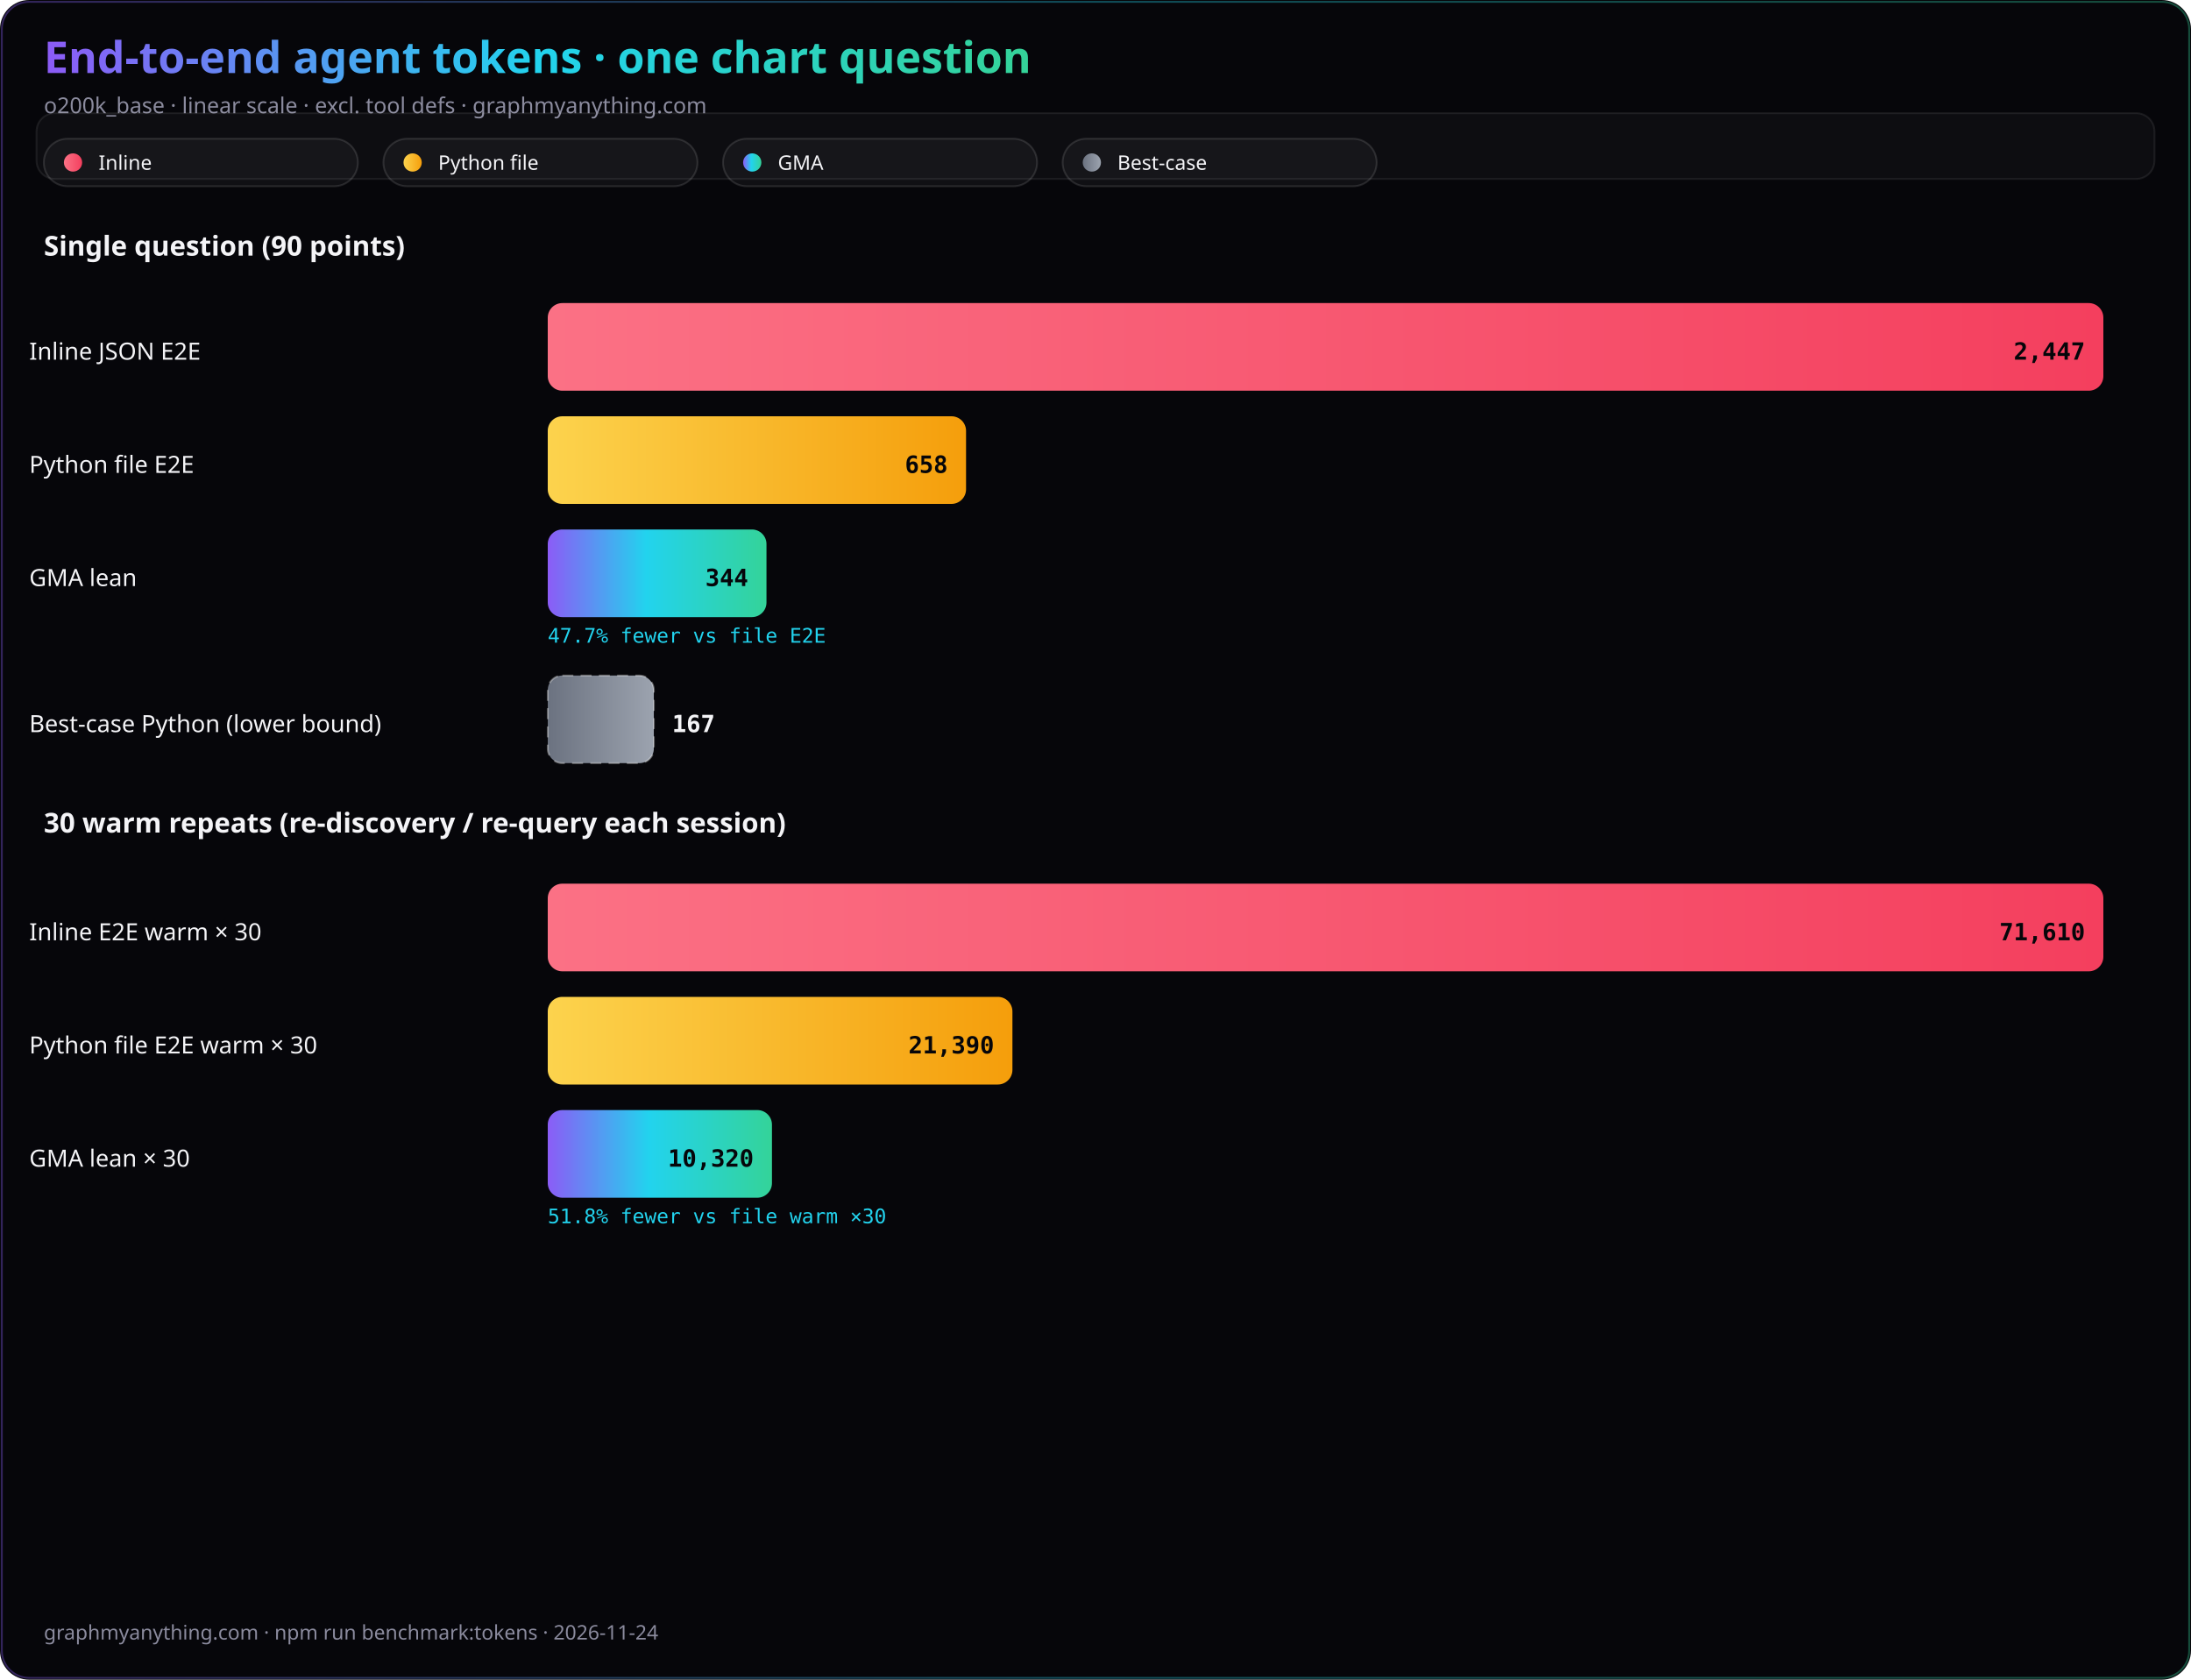
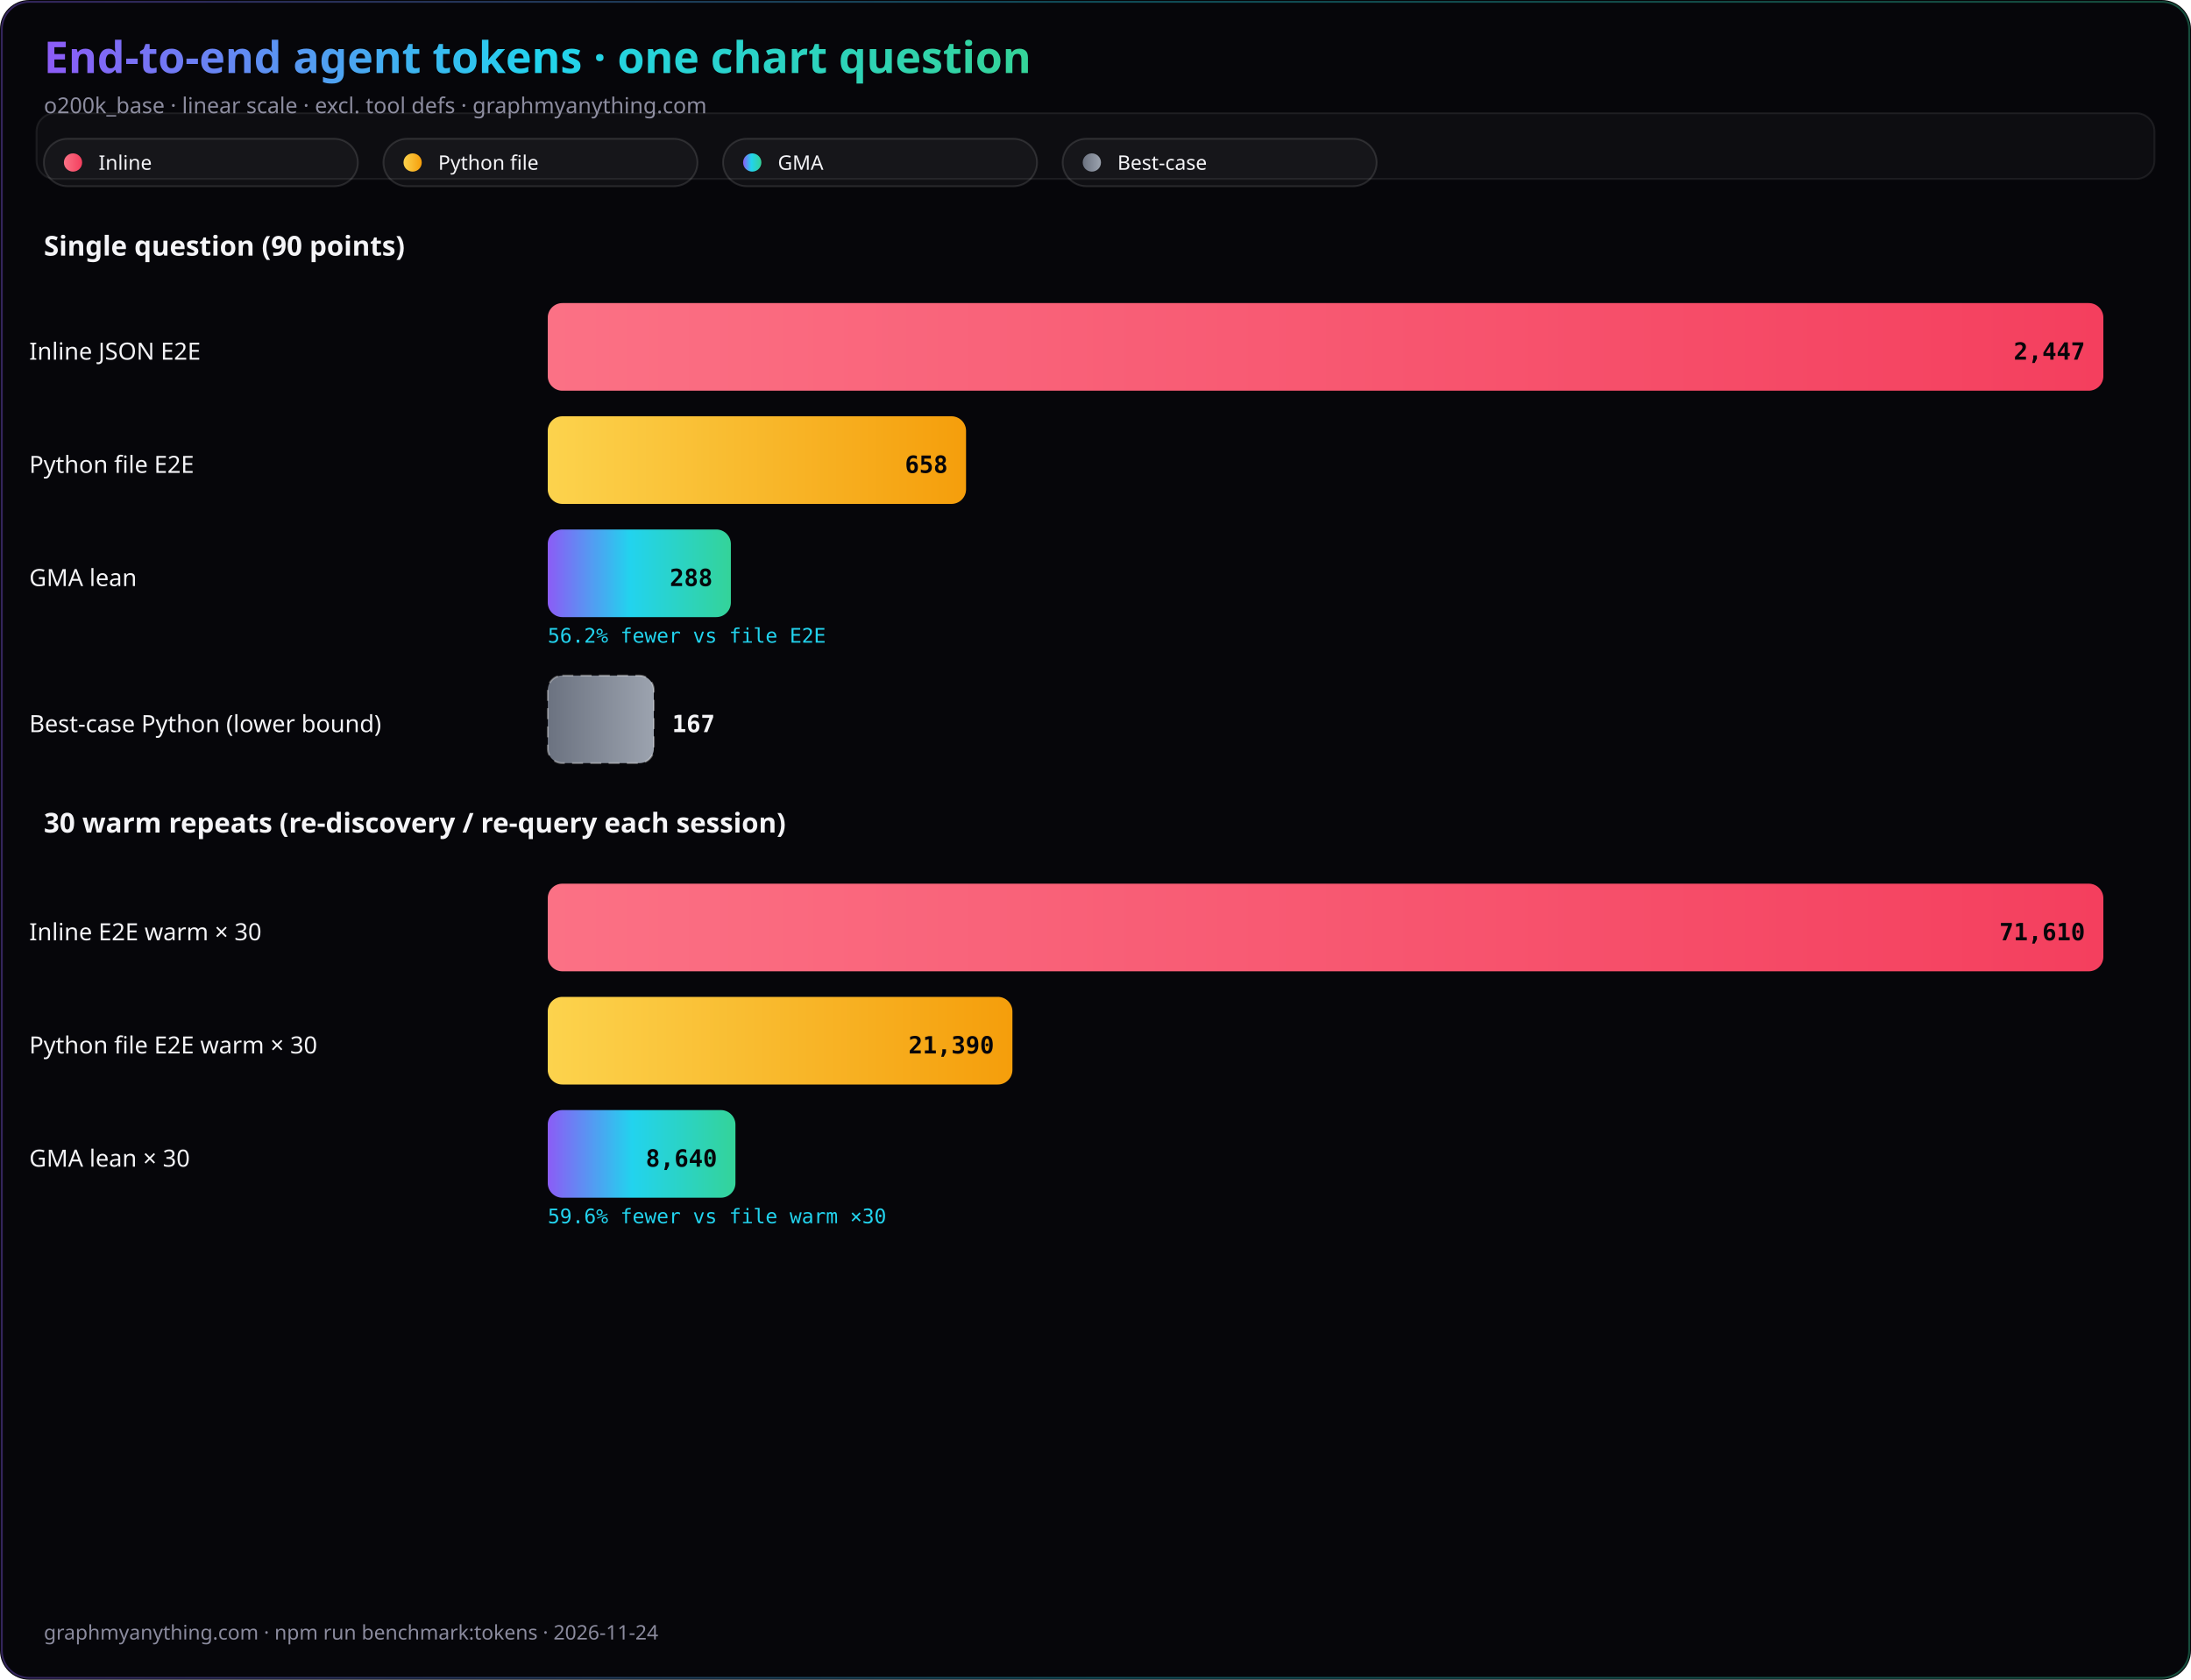
<svg xmlns="http://www.w3.org/2000/svg" width="1200" height="920" viewBox="0 0 1200 920">
  <defs>
    <linearGradient id="grad-file_e2e" x1="0" y1="0" x2="1" y2="0">
      <stop offset="0%" stop-color="#fcd34d" />
      <stop offset="100%" stop-color="#f59e0b" />
    </linearGradient>
    <linearGradient id="grad-inline_e2e" x1="0" y1="0" x2="1" y2="0">
      <stop offset="0%" stop-color="#fb7185" />
      <stop offset="100%" stop-color="#f43f5e" />
    </linearGradient>
    <linearGradient id="grad-gma" x1="0" y1="0" x2="1" y2="0">
      <stop offset="0%" stop-color="#8b5cf6" />
      <stop offset="45%" stop-color="#22d3ee" />
      <stop offset="100%" stop-color="#34d399" />
    </linearGradient>
    <linearGradient id="grad-best" x1="0" y1="0" x2="1" y2="0">
      <stop offset="0%" stop-color="#6b7280" />
      <stop offset="100%" stop-color="#9ca3af" />
    </linearGradient>
    <linearGradient id="title-grad" x1="0" y1="0" x2="1" y2="0">
      <stop offset="0%" stop-color="#8b5cf6" />
      <stop offset="50%" stop-color="#22d3ee" />
      <stop offset="100%" stop-color="#34d399" />
    </linearGradient>
  </defs>
  <rect width="100%" height="100%" fill="#06060a" rx="16" />
  <rect x="1" y="1" width="1198" height="918" rx="15" fill="none" stroke="url(#title-grad)" stroke-opacity="0.35" />
  <text x="24" y="40" fill="url(#title-grad)" font-family="system-ui,sans-serif" font-size="24" font-weight="700">End-to-end agent tokens · one chart question</text>
  <text x="24" y="62" fill="#8b8b9e" font-family="system-ui,sans-serif" font-size="12">o200k_base · linear scale · excl. tool defs · graphmyanything.com</text>
  <rect x="20" y="62" width="1160" height="36" rx="10" fill="rgba(255,255,255,0.03)" stroke="rgba(255,255,255,0.08)" />
  <g transform="translate(24, 76)">
    <rect width="172" height="26" rx="13" fill="rgba(255,255,255,0.04)" stroke="rgba(255,255,255,0.12)" />
    <circle cx="16" cy="13" r="5" fill="url(#grad-inline_e2e)" />
    <text x="30" y="17" fill="#f4f4f7" font-size="11" font-family="system-ui,sans-serif">Inline</text>
  </g>
  <g transform="translate(210, 76)">
    <rect width="172" height="26" rx="13" fill="rgba(255,255,255,0.04)" stroke="rgba(255,255,255,0.12)" />
    <circle cx="16" cy="13" r="5" fill="url(#grad-file_e2e)" />
    <text x="30" y="17" fill="#f4f4f7" font-size="11" font-family="system-ui,sans-serif">Python file</text>
  </g>
  <g transform="translate(396, 76)">
    <rect width="172" height="26" rx="13" fill="rgba(255,255,255,0.04)" stroke="rgba(255,255,255,0.12)" />
    <circle cx="16" cy="13" r="5" fill="url(#grad-gma)" />
    <text x="30" y="17" fill="#f4f4f7" font-size="11" font-family="system-ui,sans-serif">GMA</text>
  </g>
  <g transform="translate(582, 76)">
    <rect width="172" height="26" rx="13" fill="rgba(255,255,255,0.04)" stroke="rgba(255,255,255,0.12)" />
    <circle cx="16" cy="13" r="5" fill="url(#grad-best)" />
    <text x="30" y="17" fill="#f4f4f7" font-size="11" font-family="system-ui,sans-serif">Best-case</text>
  </g>
  <text x="24" y="140" fill="#f4f4f7" font-size="15" font-weight="600" font-family="system-ui,sans-serif">Single question (90 points)</text>
  <text x="16" y="197" fill="#f4f4f7" font-family="system-ui,sans-serif" font-size="13" font-weight="500">Inline JSON E2E</text>
  <rect x="300" y="166" width="852.0" height="48" rx="8" fill="url(#grad-inline_e2e)" />
  <text x="1142.0" y="197" text-anchor="end" fill="#06060a" font-family="ui-monospace,monospace" font-size="13" font-weight="700">2,447</text>
  <text x="16" y="259" fill="#f4f4f7" font-family="system-ui,sans-serif" font-size="13" font-weight="500">Python file E2E</text>
  <rect x="300" y="228" width="229.1" height="48" rx="8" fill="url(#grad-file_e2e)" />
  <text x="519.1" y="259" text-anchor="end" fill="#06060a" font-family="ui-monospace,monospace" font-size="13" font-weight="700">658</text>
  <text x="16" y="321" fill="#f4f4f7" font-family="system-ui,sans-serif" font-size="13" font-weight="500">GMA lean</text>
-   <rect x="300" y="290" width="119.8" height="48" rx="8" fill="url(#grad-gma)" />
-   <text x="409.8" y="321" text-anchor="end" fill="#06060a" font-family="ui-monospace,monospace" font-size="13" font-weight="700">344</text>
-   <text x="300" y="352" fill="#22d3ee" font-family="ui-monospace,monospace" font-size="11">47.7% fewer vs file E2E</text>
+   <rect x="300" y="290" width="100.3" height="48" rx="8" fill="url(#grad-gma)" />
+   <text x="390.3" y="321" text-anchor="end" fill="#06060a" font-family="ui-monospace,monospace" font-size="13" font-weight="700">288</text>
+   <text x="300" y="352" fill="#22d3ee" font-family="ui-monospace,monospace" font-size="11">56.2% fewer vs file E2E</text>
  <text x="16" y="401" fill="#f4f4f7" font-family="system-ui,sans-serif" font-size="13" font-weight="500">Best-case Python (lower bound)</text>
  <rect x="300" y="370" width="58.1" height="48" rx="8" fill="url(#grad-best)" stroke-dasharray="6 4" stroke="rgba(255,255,255,0.35)" stroke-width="1" />
  <text x="368.1" y="401" fill="#f4f4f7" font-family="ui-monospace,monospace" font-size="13" font-weight="600">167</text>
  <text x="24" y="456" fill="#f4f4f7" font-size="15" font-weight="600" font-family="system-ui,sans-serif">30 warm repeats (re-discovery / re-query each session)</text>
  <text x="16" y="515" fill="#f4f4f7" font-family="system-ui,sans-serif" font-size="13" font-weight="500">Inline E2E warm × 30</text>
  <rect x="300" y="484" width="852.0" height="48" rx="8" fill="url(#grad-inline_e2e)" />
  <text x="1142.0" y="515" text-anchor="end" fill="#06060a" font-family="ui-monospace,monospace" font-size="13" font-weight="700">71,610</text>
  <text x="16" y="577" fill="#f4f4f7" font-family="system-ui,sans-serif" font-size="13" font-weight="500">Python file E2E warm × 30</text>
  <rect x="300" y="546" width="254.5" height="48" rx="8" fill="url(#grad-file_e2e)" />
  <text x="544.5" y="577" text-anchor="end" fill="#06060a" font-family="ui-monospace,monospace" font-size="13" font-weight="700">21,390</text>
  <text x="16" y="639" fill="#f4f4f7" font-family="system-ui,sans-serif" font-size="13" font-weight="500">GMA lean × 30</text>
-   <rect x="300" y="608" width="122.8" height="48" rx="8" fill="url(#grad-gma)" />
-   <text x="412.8" y="639" text-anchor="end" fill="#06060a" font-family="ui-monospace,monospace" font-size="13" font-weight="700">10,320</text>
-   <text x="300" y="670" fill="#22d3ee" font-family="ui-monospace,monospace" font-size="11">51.8% fewer vs file warm ×30</text>
+   <rect x="300" y="608" width="102.8" height="48" rx="8" fill="url(#grad-gma)" />
+   <text x="392.8" y="639" text-anchor="end" fill="#06060a" font-family="ui-monospace,monospace" font-size="13" font-weight="700">8,640</text>
+   <text x="300" y="670" fill="#22d3ee" font-family="ui-monospace,monospace" font-size="11">59.6% fewer vs file warm ×30</text>
  <text x="24" y="898" fill="#8b8b9e" font-size="11" font-family="system-ui,sans-serif">graphmyanything.com · npm run benchmark:tokens · 2026-11-24</text>
</svg>
